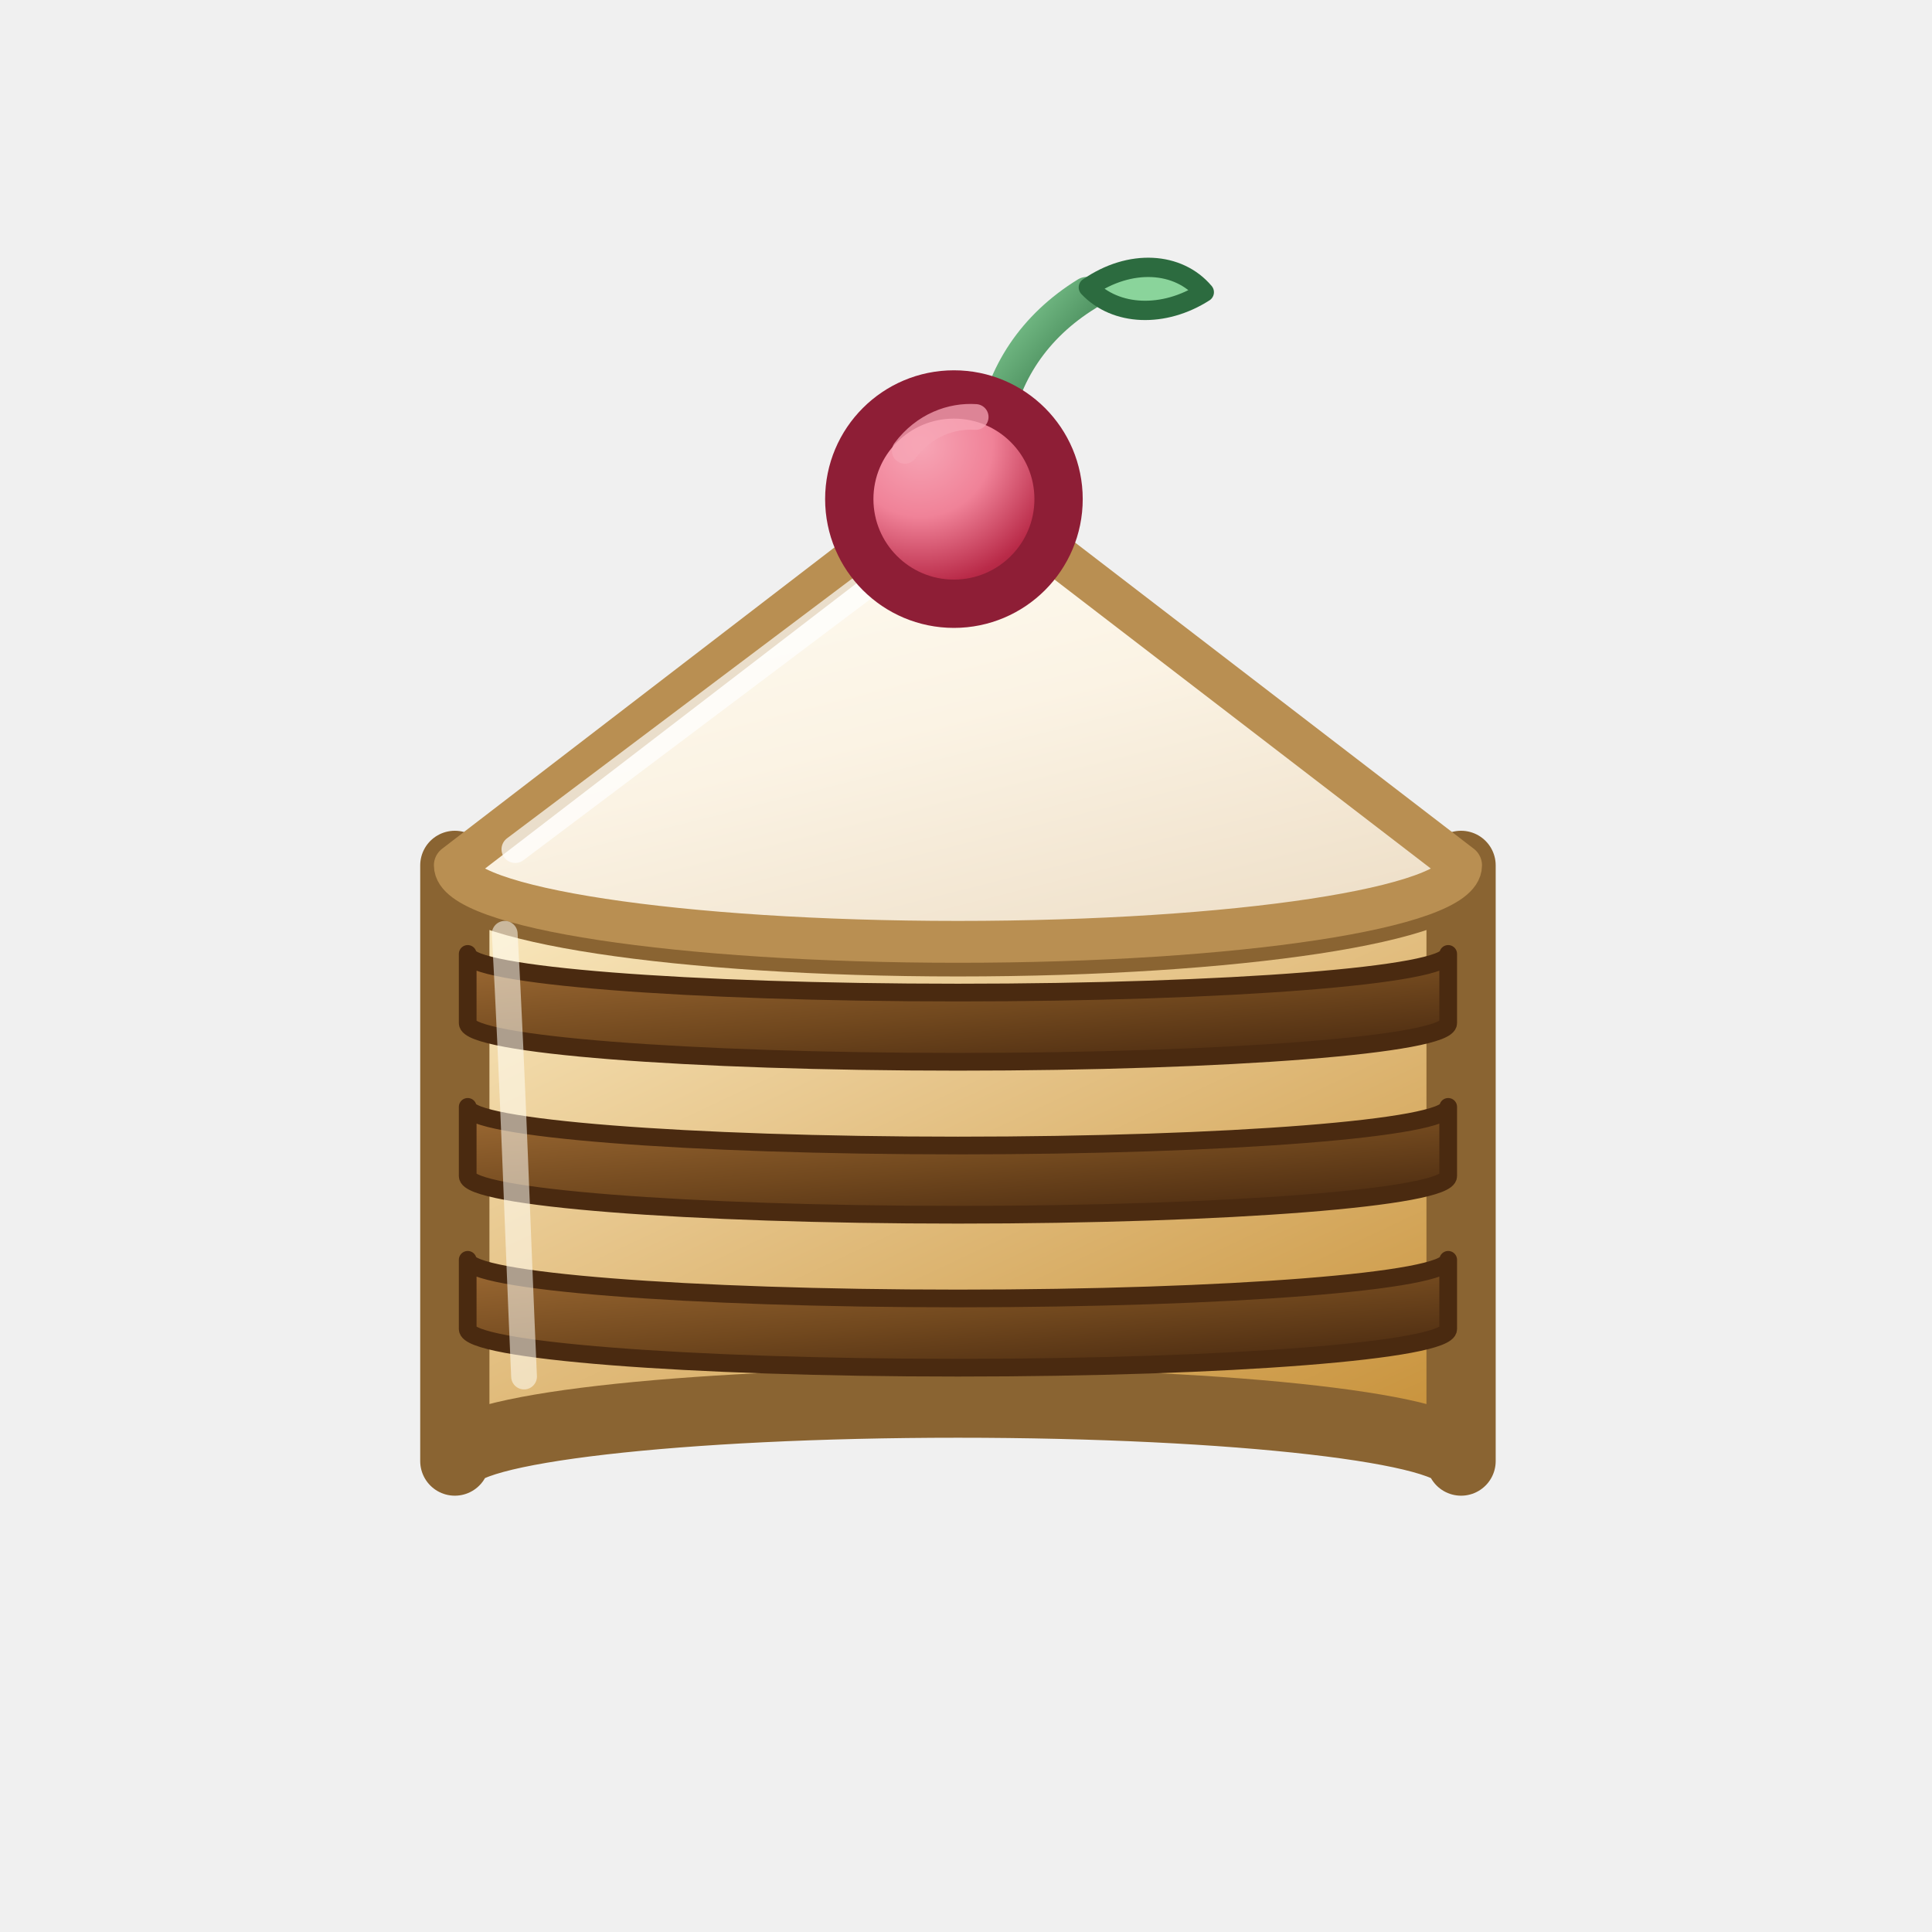
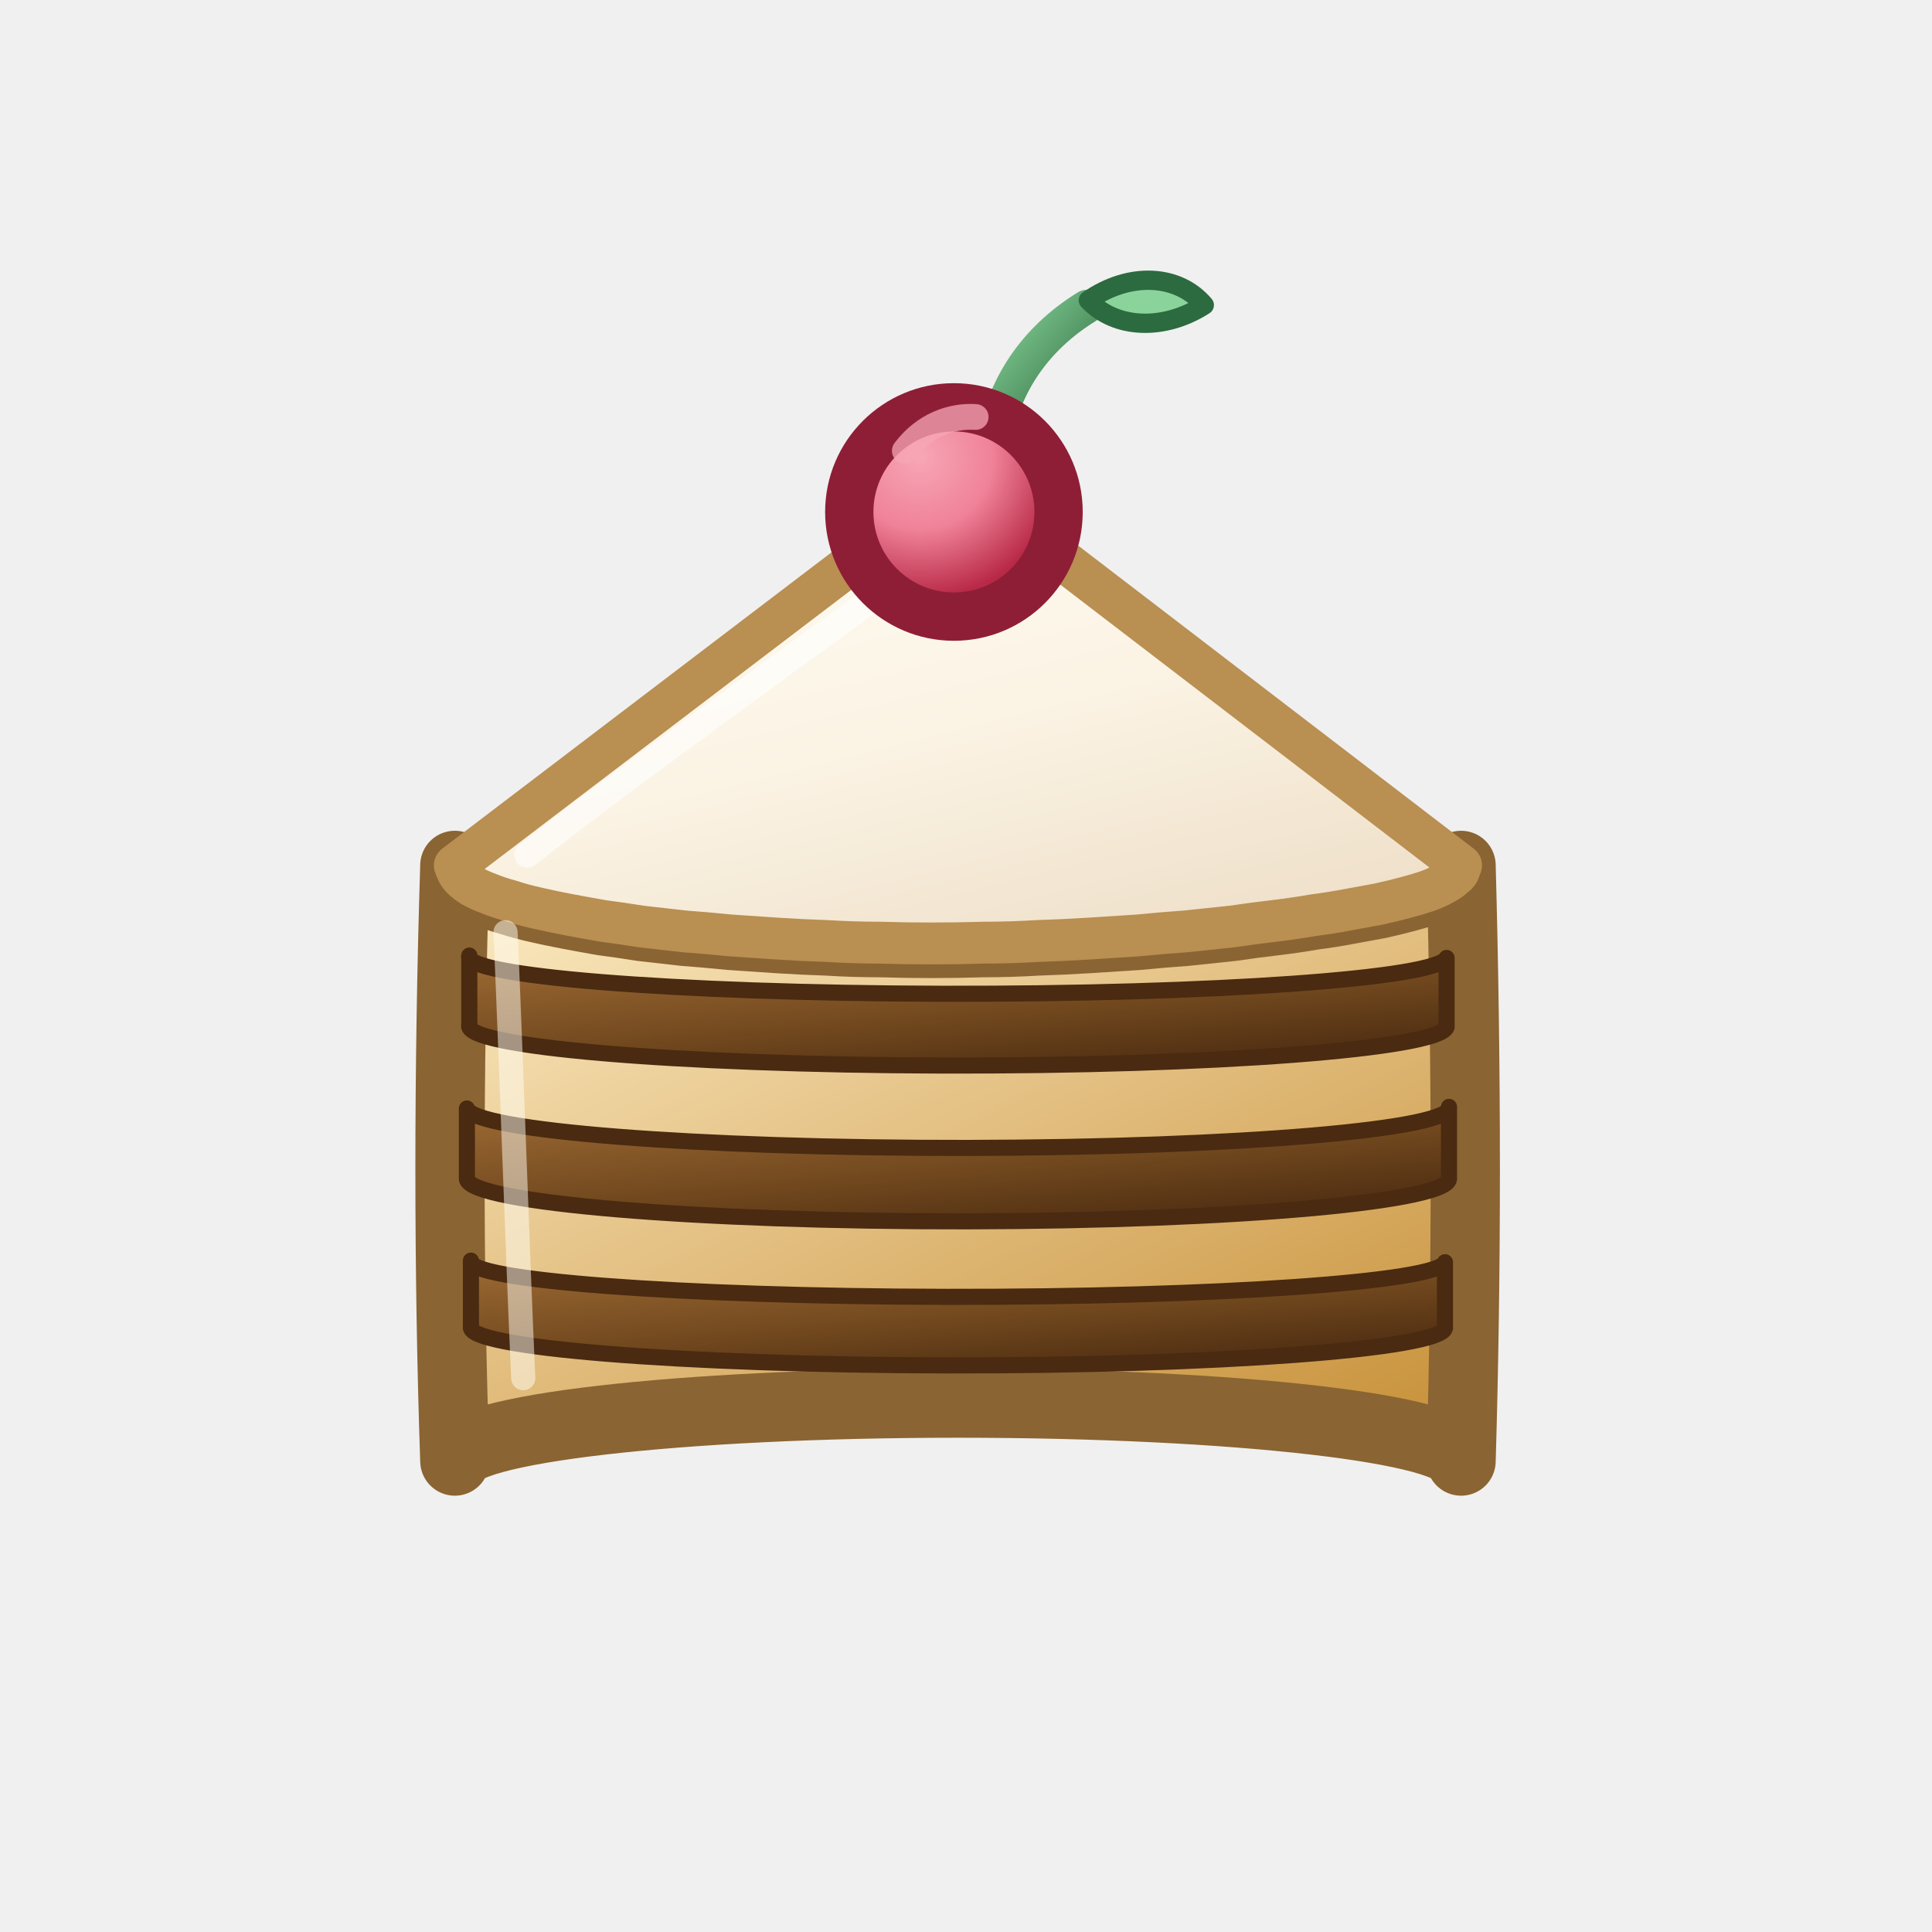
<svg xmlns="http://www.w3.org/2000/svg" viewBox="0 0 24 24" width="24" height="24" stroke-linecap="round" stroke-linejoin="round" role="img" aria-label="美食调">
  <defs>
    <linearGradient id="gdTop" x1="0.25" y1="0" x2="0.8" y2="1">
      <stop offset="0" stop-color="#FFFDF4" />
      <stop offset="0.5" stop-color="#FBF3E4" />
      <stop offset="1" stop-color="#EEDFC8" />
    </linearGradient>
    <linearGradient id="gdFront" x1="0.05" y1="0" x2="0.85" y2="1">
      <stop offset="0" stop-color="#FBEBC2" />
      <stop offset="0.42" stop-color="#E7C68C" />
      <stop offset="1" stop-color="#C9943E" />
    </linearGradient>
    <linearGradient id="gdChoco" x1="0.1" y1="0" x2="0.85" y2="1">
      <stop offset="0" stop-color="#9A6832" />
      <stop offset="0.55" stop-color="#71481E" />
      <stop offset="1" stop-color="#4A2A10" />
    </linearGradient>
    <radialGradient id="gdCherry" cx="0.34" cy="0.24" r="0.86">
      <stop offset="0" stop-color="#F7A6B6" />
      <stop offset="0.4" stop-color="#F08298" />
      <stop offset="0.78" stop-color="#B92A48" />
      <stop offset="1" stop-color="#8E1E36" />
    </radialGradient>
    <linearGradient id="gdStem" x1="0" y1="0" x2="0.8" y2="1">
      <stop offset="0" stop-color="#8AD49B" />
      <stop offset="1" stop-color="#2C6B3F" />
    </linearGradient>
  </defs>
-   <path d="M 5.65 10.75 A 6.25 0.95 0 0 0 18.15 10.75 L 18.15 18.15 A 6.25 0.72 0 0 0 5.65 18.15 Z" fill="url(#gdFront)" stroke="#8A6432" stroke-width="0.86" />
-   <path d="M 5.65 10.75 A 6.25 0.95 0 0 0 18.15 10.75 L 11.9 5.95 Z" fill="url(#gdTop)" stroke="#B98F52" stroke-width="0.52" />
-   <path d="M 5.81 11.85 A 6.09 0.48 0 0 0 17.99 11.85 L 17.99 12.71 A 6.09 0.48 0 0 1 5.81 12.71 Z" fill="url(#gdChoco)" stroke="#4A2A10" stroke-width="0.22" />
-   <path d="M 5.81 13.75 A 6.09 0.48 0 0 0 17.99 13.75 L 17.99 14.61 A 6.09 0.48 0 0 1 5.81 14.61 Z" fill="url(#gdChoco)" stroke="#4A2A10" stroke-width="0.22" />
-   <path d="M 5.81 15.65 A 6.09 0.48 0 0 0 17.99 15.65 L 17.99 16.51 A 6.09 0.48 0 0 1 5.81 16.51 Z" fill="url(#gdChoco)" stroke="#4A2A10" stroke-width="0.22" />
-   <path d="M 6.27 11.6 C 6.37 13.4 6.43 15.3 6.51 17.1" fill="none" stroke="#FFFDF4" stroke-width="0.32" opacity="0.55" />
-   <path d="M 6.4 10.55 L 11.45 6.75" fill="none" stroke="#FFFFFF" stroke-width="0.34" opacity="0.7" />
-   <path d="M 12.35 5.35 C 12.45 4.65 12.85 4.05 13.5 3.65" fill="none" stroke="url(#gdStem)" stroke-width="0.42" />
-   <circle cx="11.85" cy="6.2" r="1.3" fill="url(#gdCherry)" stroke="#8E1E36" stroke-width="0.6" />
+   <path d="M 5.65 10.75 Q 5.68 10.85 5.74 10.91 Q 5.79 10.96 5.87 11.01 Q 5.96 11.06 6.07 11.1 Q 6.19 11.15 6.34 11.19 Q 6.49 11.24 6.67 11.28 Q 6.84 11.32 7.05 11.36 Q 7.26 11.4 7.49 11.44 Q 7.72 11.47 7.97 11.51 Q 8.23 11.54 8.5 11.57 Q 8.77 11.59 9.07 11.62 Q 9.36 11.64 9.66 11.66 Q 9.97 11.68 10.28 11.69 Q 10.6 11.71 10.92 11.71 Q 11.25 11.72 11.57 11.72 Q 11.9 11.72 12.23 11.71 Q 12.55 11.71 12.88 11.69 Q 13.2 11.68 13.52 11.66 Q 13.83 11.64 14.14 11.62 Q 14.44 11.59 14.73 11.57 Q 15.02 11.54 15.3 11.51 Q 15.57 11.47 15.83 11.44 Q 16.08 11.41 16.31 11.37 Q 16.54 11.34 16.75 11.3 Q 16.96 11.26 17.13 11.23 Q 17.31 11.19 17.46 11.15 Q 17.61 11.11 17.73 11.07 Q 17.84 11.03 17.93 10.98 Q 18.01 10.94 18.06 10.89 Q 18.12 10.85 18.13 10.8 L 18.15 10.75 C 18.22 13.3 18.22 15.8 18.15 18.15 A 6.25 0.72 0 0 0 5.65 18.15 C 5.57 15.8 5.57 13.3 5.65 10.75 Z" fill="url(#gdFront)" stroke="#8A6432" stroke-width="0.86" />
+   <path d="M 5.65 10.75 Q 5.68 10.85 5.74 10.91 Q 5.79 10.96 5.87 11.01 Q 5.96 11.06 6.07 11.1 Q 6.19 11.15 6.34 11.19 Q 6.49 11.24 6.67 11.28 Q 6.84 11.32 7.05 11.36 Q 7.26 11.4 7.49 11.44 Q 7.72 11.47 7.97 11.51 Q 8.23 11.54 8.5 11.57 Q 8.77 11.59 9.07 11.62 Q 9.36 11.64 9.66 11.66 Q 9.97 11.68 10.28 11.69 Q 10.6 11.71 10.92 11.71 Q 11.25 11.72 11.57 11.72 Q 11.9 11.72 12.23 11.71 Q 12.55 11.71 12.88 11.69 Q 13.2 11.68 13.52 11.66 Q 13.83 11.64 14.14 11.62 Q 14.44 11.59 14.73 11.57 Q 15.02 11.54 15.3 11.51 Q 15.57 11.47 15.83 11.44 Q 16.08 11.41 16.31 11.37 Q 16.54 11.34 16.75 11.3 Q 16.96 11.26 17.13 11.23 Q 17.31 11.19 17.46 11.15 Q 17.61 11.11 17.73 11.07 Q 17.84 11.03 17.93 10.98 Q 18.01 10.94 18.06 10.89 Q 18.12 10.85 18.13 10.8 L 18.15 10.75 L 12.16 6.16 Q 11.92 5.98 11.68 6.16 L 5.65 10.75 Z" fill="url(#gdTop)" stroke="#B98F52" stroke-width="0.52" />
+   <path d="M 5.83 11.87 A 6.07 0.46 0 0 0 17.97 11.9 L 17.97 12.76 A 6.05 0.49 0 0 1 5.83 12.73 Z" fill="url(#gdChoco)" stroke="#4A2A10" stroke-width="0.2" />
+   <path d="M 5.8 13.77 A 6.1 0.5 0 0 0 18 13.75 L 18 14.63 A 6.08 0.53 0 0 1 5.8 14.65 Z" fill="url(#gdChoco)" stroke="#4A2A10" stroke-width="0.2" />
+   <path d="M 5.85 15.66 A 6.05 0.44 0 0 0 17.95 15.68 L 17.95 16.5 A 6.03 0.47 0 0 1 5.85 16.48 Z" fill="url(#gdChoco)" stroke="#4A2A10" stroke-width="0.2" />
+   <path d="M 6.28 11.58 C 6.36 13.4 6.42 15.34 6.5 17.12" fill="none" stroke="#FFFDF4" stroke-width="0.3" opacity="0.5" />
+   <path d="M 6.55 10.62 C 7.9 9.55 10.3 7.85 11.62 6.86" fill="none" stroke="#FFFFFF" stroke-width="0.32" opacity="0.62" />
+   <path d="M 12.35 5.51 C 12.45 4.81 12.85 4.21 13.5 3.81" fill="none" stroke="url(#gdStem)" stroke-width="0.42" />
+   <circle cx="11.85" cy="6.36" r="1.3" fill="url(#gdCherry)" stroke="#8E1E36" stroke-width="0.6" />
  <path d="M 11.24 5.6 C 11.48 5.28 11.82 5.16 12.12 5.18" fill="none" stroke="#F7A6B6" stroke-width="0.32" opacity="0.75" />
-   <path d="M 13.52 3.57 C 14.04 3.21 14.64 3.25 14.96 3.63 C 14.46 3.95 13.86 3.93 13.52 3.57 Z" fill="#8AD49B" stroke="#2C6B3F" stroke-width="0.24" />
+   <path d="M 13.52 3.73 C 14.04 3.37 14.64 3.41 14.96 3.79 C 14.46 4.11 13.86 4.09 13.52 3.73 Z" fill="#8AD49B" stroke="#2C6B3F" stroke-width="0.24" />
</svg>
